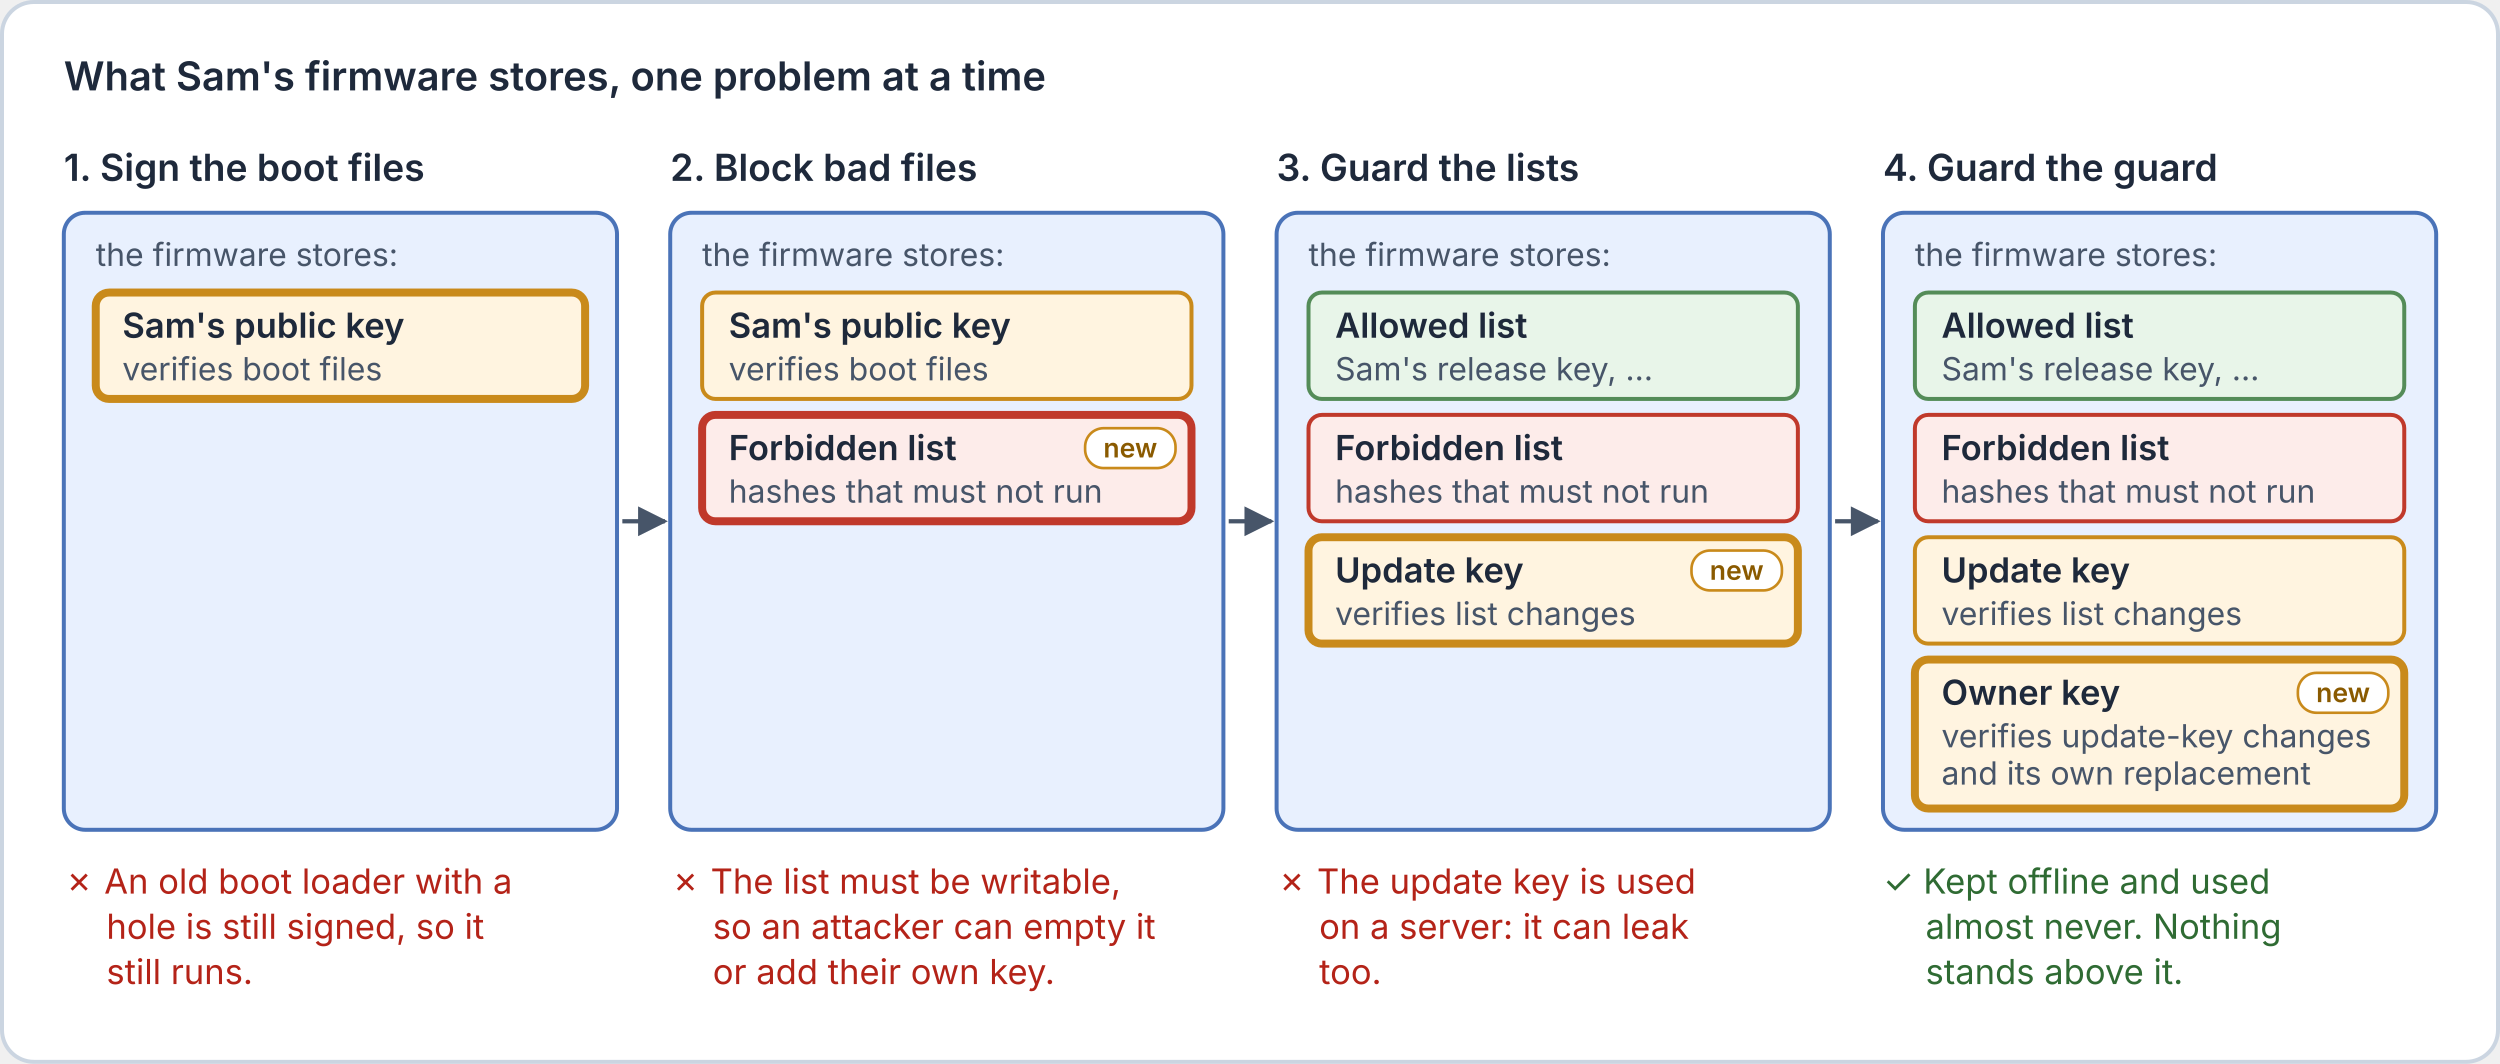
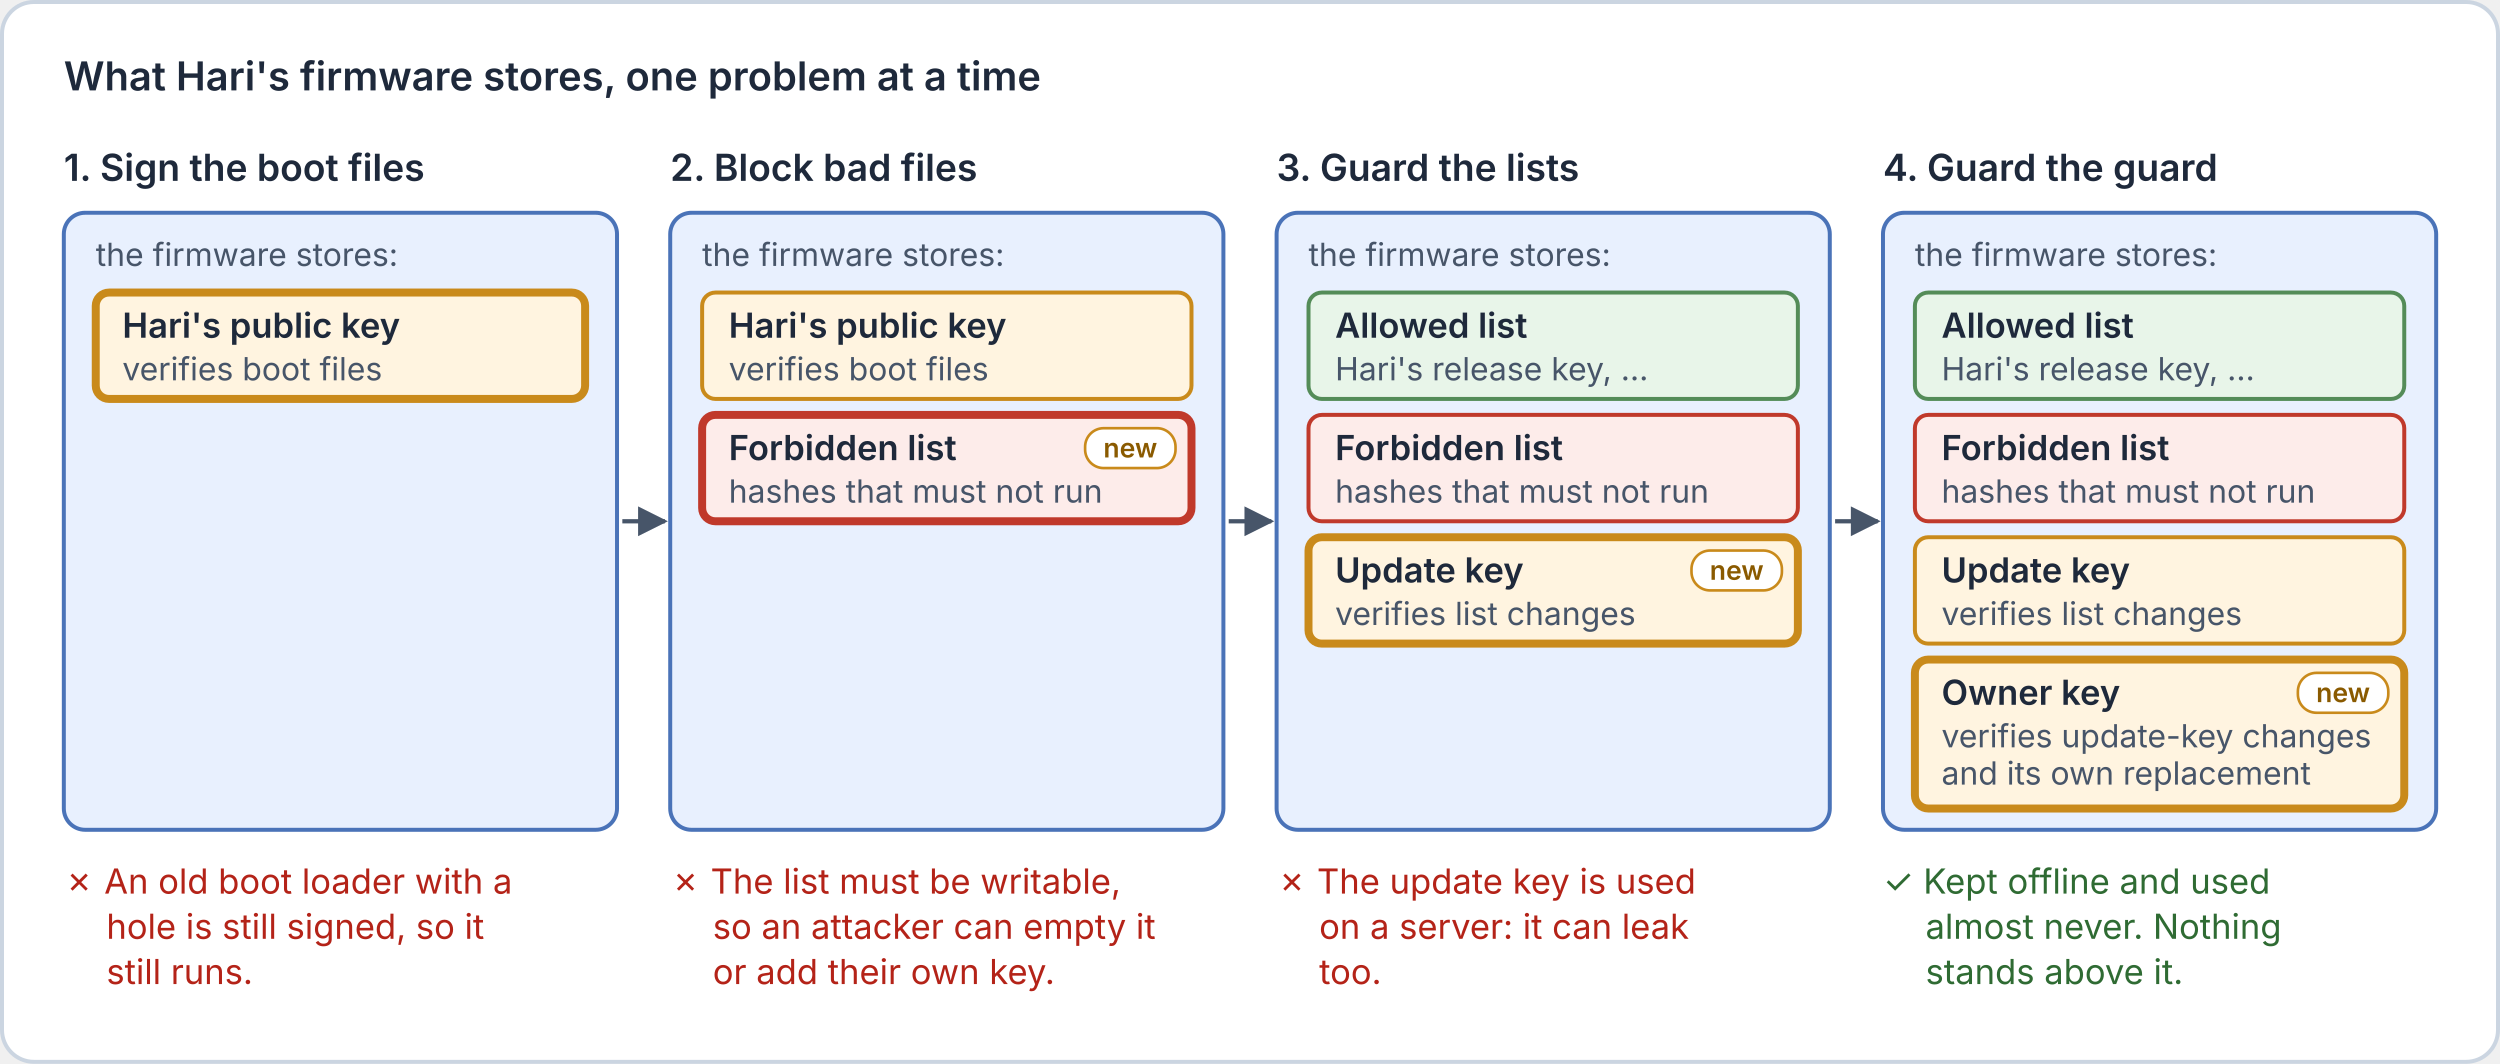
<svg xmlns="http://www.w3.org/2000/svg" viewBox="0 0 940 400" width="940" height="400">
  <style>
    text { font-family: Inter, "Segoe UI", Helvetica, Arial, sans-serif; font-size: 14px; fill: #1e293b; }
    .t { font-weight: 600; }
    .h { font-weight: 600; font-size: 15px; }
    .s { font-size: 12px; fill: #475569; }
    .m { font-size: 13px; }
    .red { fill: #b42318; }
    .green { fill: #2f6b33; }
    .new { font-size: 10px; font-weight: 600; fill: #8a5a00; text-anchor: middle; }
    rect { stroke-width: 1.5; }
    .bg { fill: #ffffff; stroke: #cbd5e1; }
    .fw { fill: #e8f0fe; stroke: #4a73b8; }
    .key { fill: #fff4e0; stroke: #c98a1b; }
    .ok { fill: #e8f5e9; stroke: #548c58; }
    .bad { fill: #fdecea; stroke: #c0392b; }
    .hl { stroke-width: 3; }
    .pill { fill: #ffffff; stroke: #c98a1b; stroke-width: 1; }
    .ar { stroke: #475569; stroke-width: 1.6; fill: none; marker-end: url(#a); }
  </style>
  <defs>
    <marker id="a" viewBox="0 0 10 10" refX="9" refY="5" markerWidth="7" markerHeight="7" orient="auto">
      <path d="M0,0 L10,5 L0,10 z" fill="#475569" />
    </marker>
  </defs>
  <rect class="bg" x="0.75" y="0.75" width="938.5" height="398.5" rx="12" />
-   <text class="h" x="24" y="34">What Sam's firmware stores, one problem at a time</text>
+   <text class="h" x="24" y="34">What Hari's firmware stores, one problem at a time</text>
  <text class="t" x="24" y="68">1. Sign the boot files</text>
  <rect class="fw" x="24" y="80" width="208" height="232" rx="8" />
  <text class="s" x="36" y="100">the firmware stores:</text>
  <rect class="key hl" x="36" y="110" width="184" height="40" rx="5" />
-   <text class="t m" x="46" y="127">Sam's public key</text>
+   <text class="t m" x="46" y="127">Hari's public key</text>
  <text class="s" x="46" y="143">verifies boot files</text>
  <text class="m red" x="24" y="336">✗ An old boot loader with a</text>
  <text class="m red" x="40" y="353">hole is still signed, so it</text>
  <text class="m red" x="40" y="370">still runs.</text>
  <path class="ar" d="M234,196 H250" />
  <text class="t" x="252" y="68">2. Block bad files</text>
  <rect class="fw" x="252" y="80" width="208" height="232" rx="8" />
  <text class="s" x="264" y="100">the firmware stores:</text>
  <rect class="key" x="264" y="110" width="184" height="40" rx="5" />
-   <text class="t m" x="274" y="127">Sam's public key</text>
+   <text class="t m" x="274" y="127">Hari's public key</text>
  <text class="s" x="274" y="143">verifies boot files</text>
  <rect class="bad hl" x="264" y="156" width="184" height="40" rx="5" />
  <text class="t m" x="274" y="173">Forbidden list</text>
  <text class="s" x="274" y="189">hashes that must not run</text>
  <rect class="pill" x="408" y="161" width="34" height="15" rx="7" />
  <text class="new" x="425" y="172">new</text>
  <text class="m red" x="252" y="336">✗ The list must be writable,</text>
  <text class="m red" x="268" y="353">so an attacker can empty it</text>
  <text class="m red" x="268" y="370">or add their own key.</text>
  <path class="ar" d="M462,196 H478" />
  <text class="t" x="480" y="68">3. Guard the lists</text>
  <rect class="fw" x="480" y="80" width="208" height="232" rx="8" />
  <text class="s" x="492" y="100">the firmware stores:</text>
  <rect class="ok" x="492" y="110" width="184" height="40" rx="5" />
  <text class="t m" x="502" y="127">Allowed list</text>
-   <text class="s" x="502" y="143">Sam's release key, …</text>
+   <text class="s" x="502" y="143">Hari's release key, …</text>
  <rect class="bad" x="492" y="156" width="184" height="40" rx="5" />
  <text class="t m" x="502" y="173">Forbidden list</text>
  <text class="s" x="502" y="189">hashes that must not run</text>
  <rect class="key hl" x="492" y="202" width="184" height="40" rx="5" />
  <text class="t m" x="502" y="219">Update key</text>
  <text class="s" x="502" y="235">verifies list changes</text>
  <rect class="pill" x="636" y="207" width="34" height="15" rx="7" />
  <text class="new" x="653" y="218">new</text>
  <text class="m red" x="480" y="336">✗ The update key is used</text>
  <text class="m red" x="496" y="353">on a server: it can leak</text>
  <text class="m red" x="496" y="370">too.</text>
  <path class="ar" d="M690,196 H706" />
  <text class="t" x="708" y="68">4. Guard the guard</text>
  <rect class="fw" x="708" y="80" width="208" height="232" rx="8" />
  <text class="s" x="720" y="100">the firmware stores:</text>
  <rect class="ok" x="720" y="110" width="184" height="40" rx="5" />
  <text class="t m" x="730" y="127">Allowed list</text>
-   <text class="s" x="730" y="143">Sam's release key, …</text>
+   <text class="s" x="730" y="143">Hari's release key, …</text>
  <rect class="bad" x="720" y="156" width="184" height="40" rx="5" />
  <text class="t m" x="730" y="173">Forbidden list</text>
  <text class="s" x="730" y="189">hashes that must not run</text>
  <rect class="key" x="720" y="202" width="184" height="40" rx="5" />
  <text class="t m" x="730" y="219">Update key</text>
  <text class="s" x="730" y="235">verifies list changes</text>
  <rect class="key hl" x="720" y="248" width="184" height="56" rx="5" />
  <text class="t m" x="730" y="265">Owner key</text>
  <text class="s" x="730" y="281">verifies update-key changes</text>
  <text class="s" x="730" y="295">and its own replacement</text>
  <rect class="pill" x="864" y="253" width="34" height="15" rx="7" />
  <text class="new" x="881" y="264">new</text>
  <text class="m green" x="708" y="336">✓ Kept offline and used</text>
  <text class="m green" x="724" y="353">almost never. Nothing</text>
  <text class="m green" x="724" y="370">stands above it.</text>
</svg>
